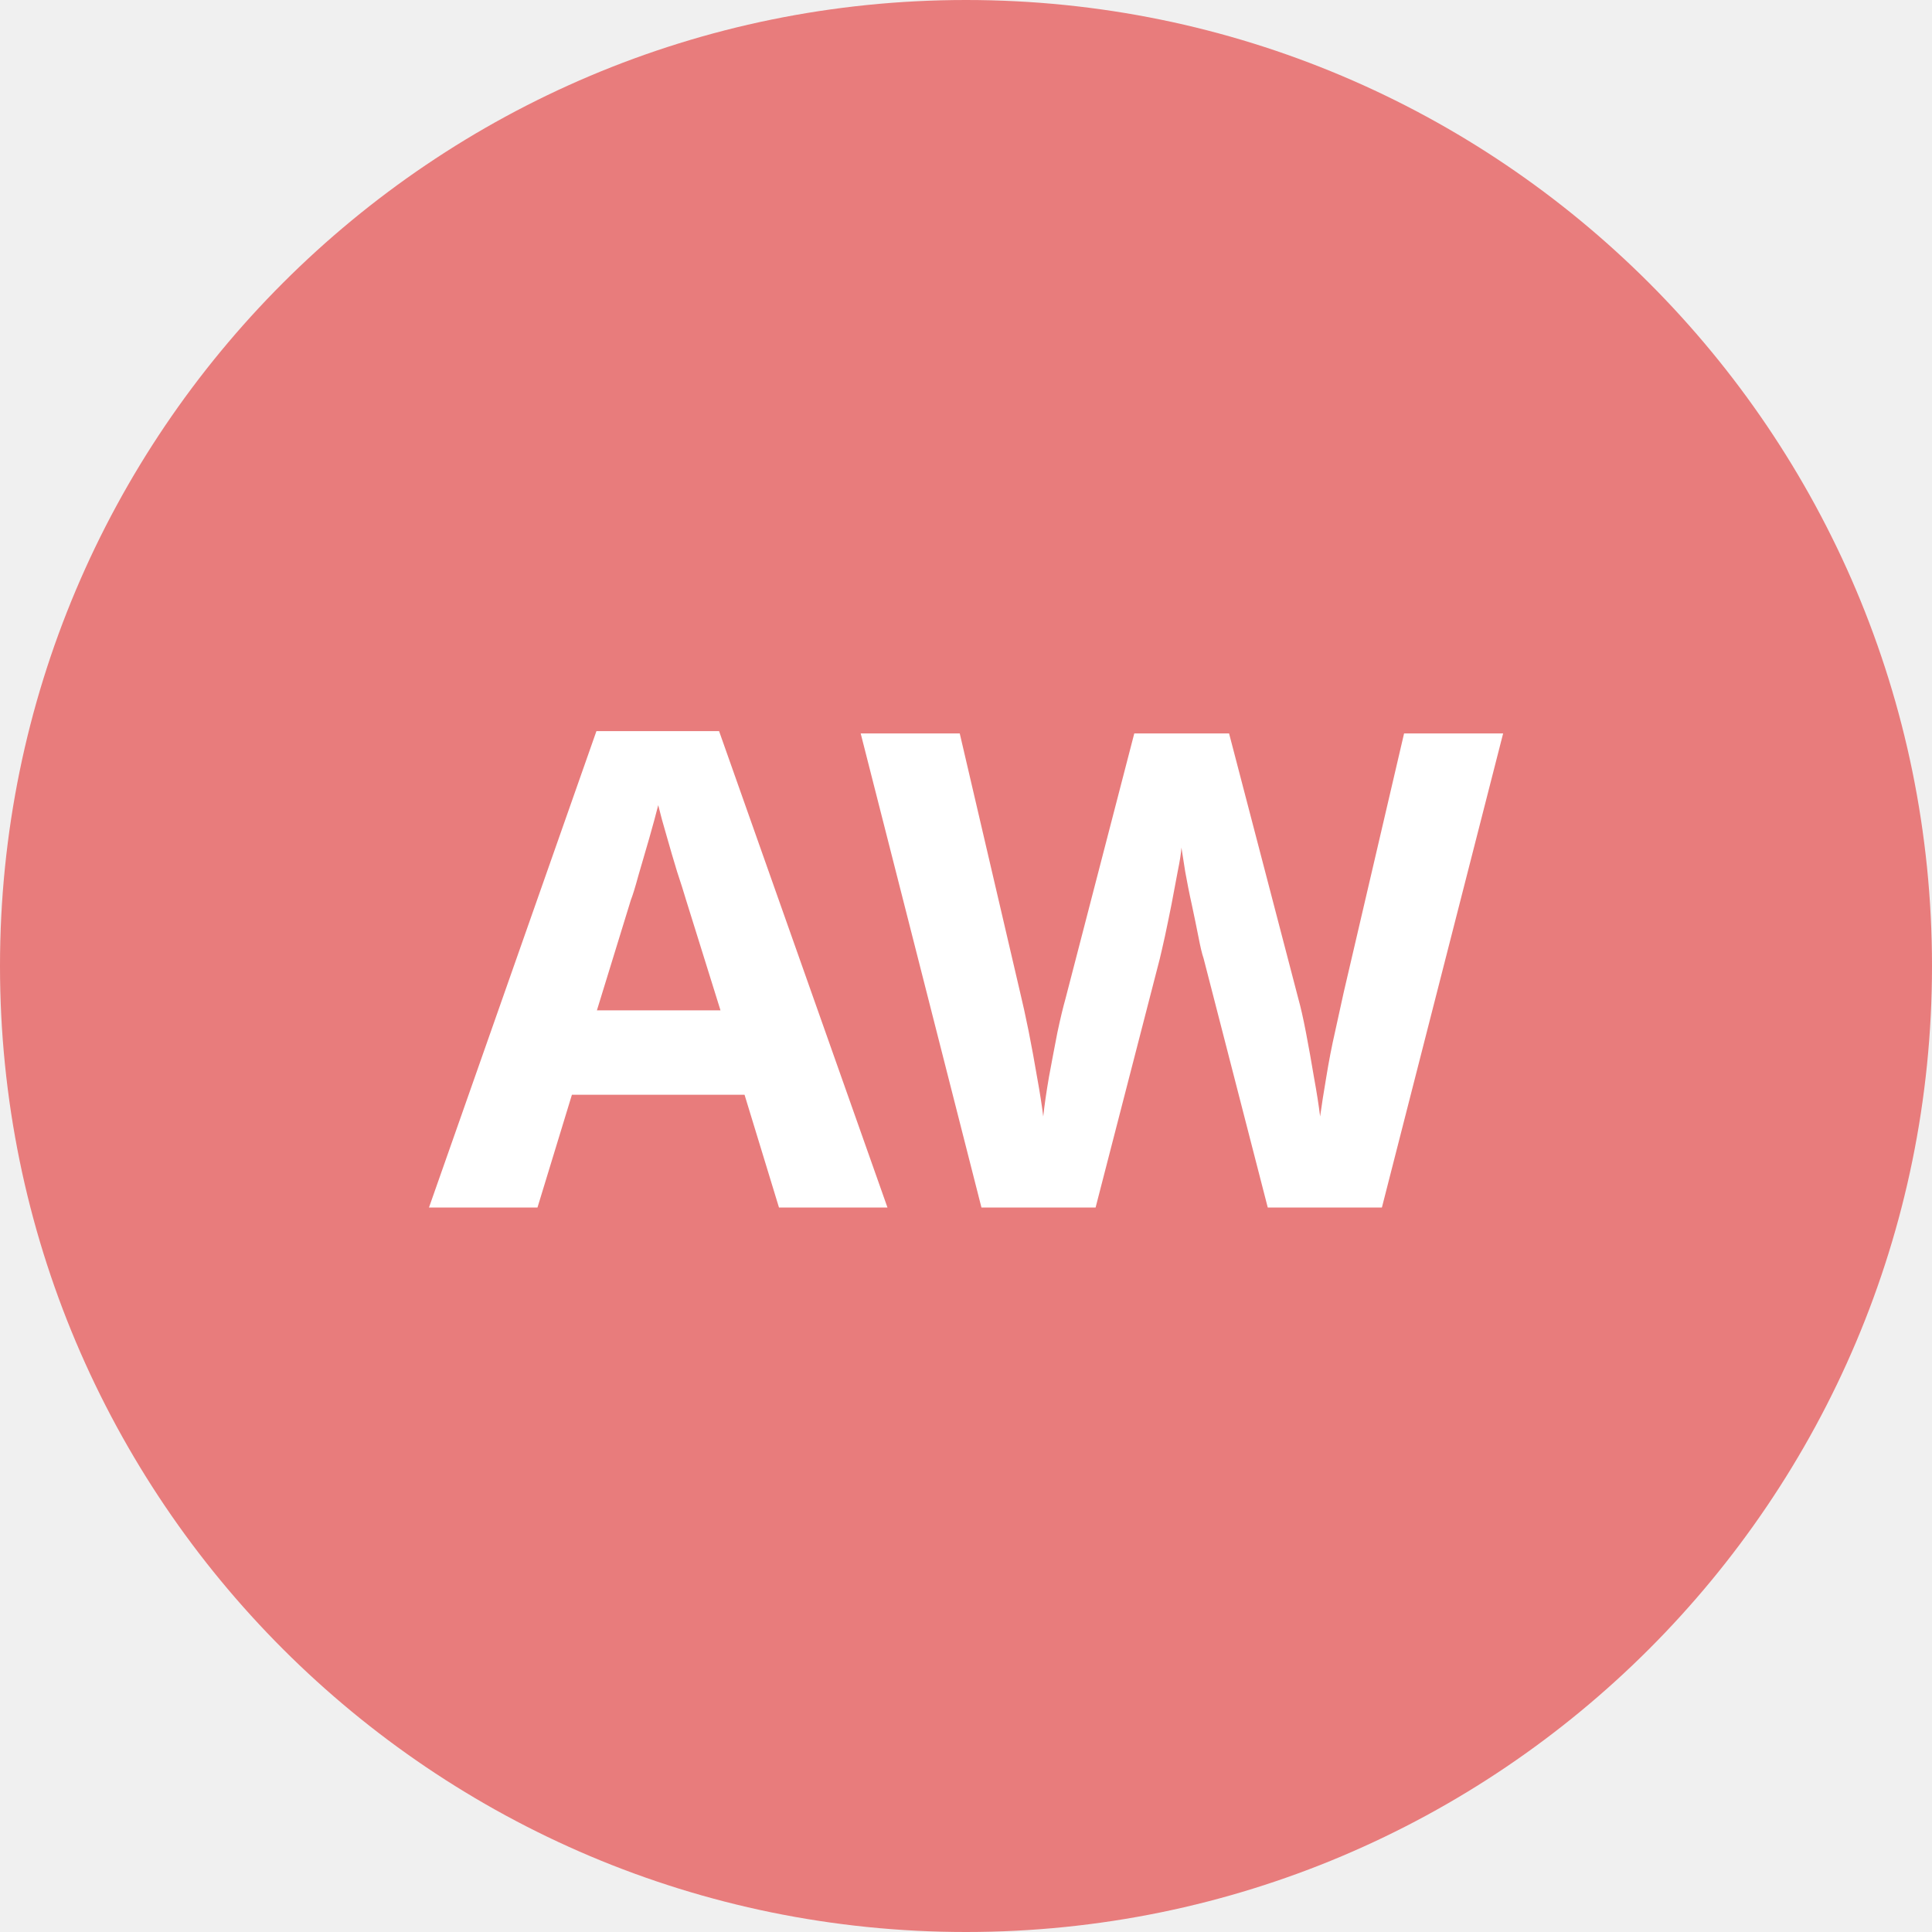
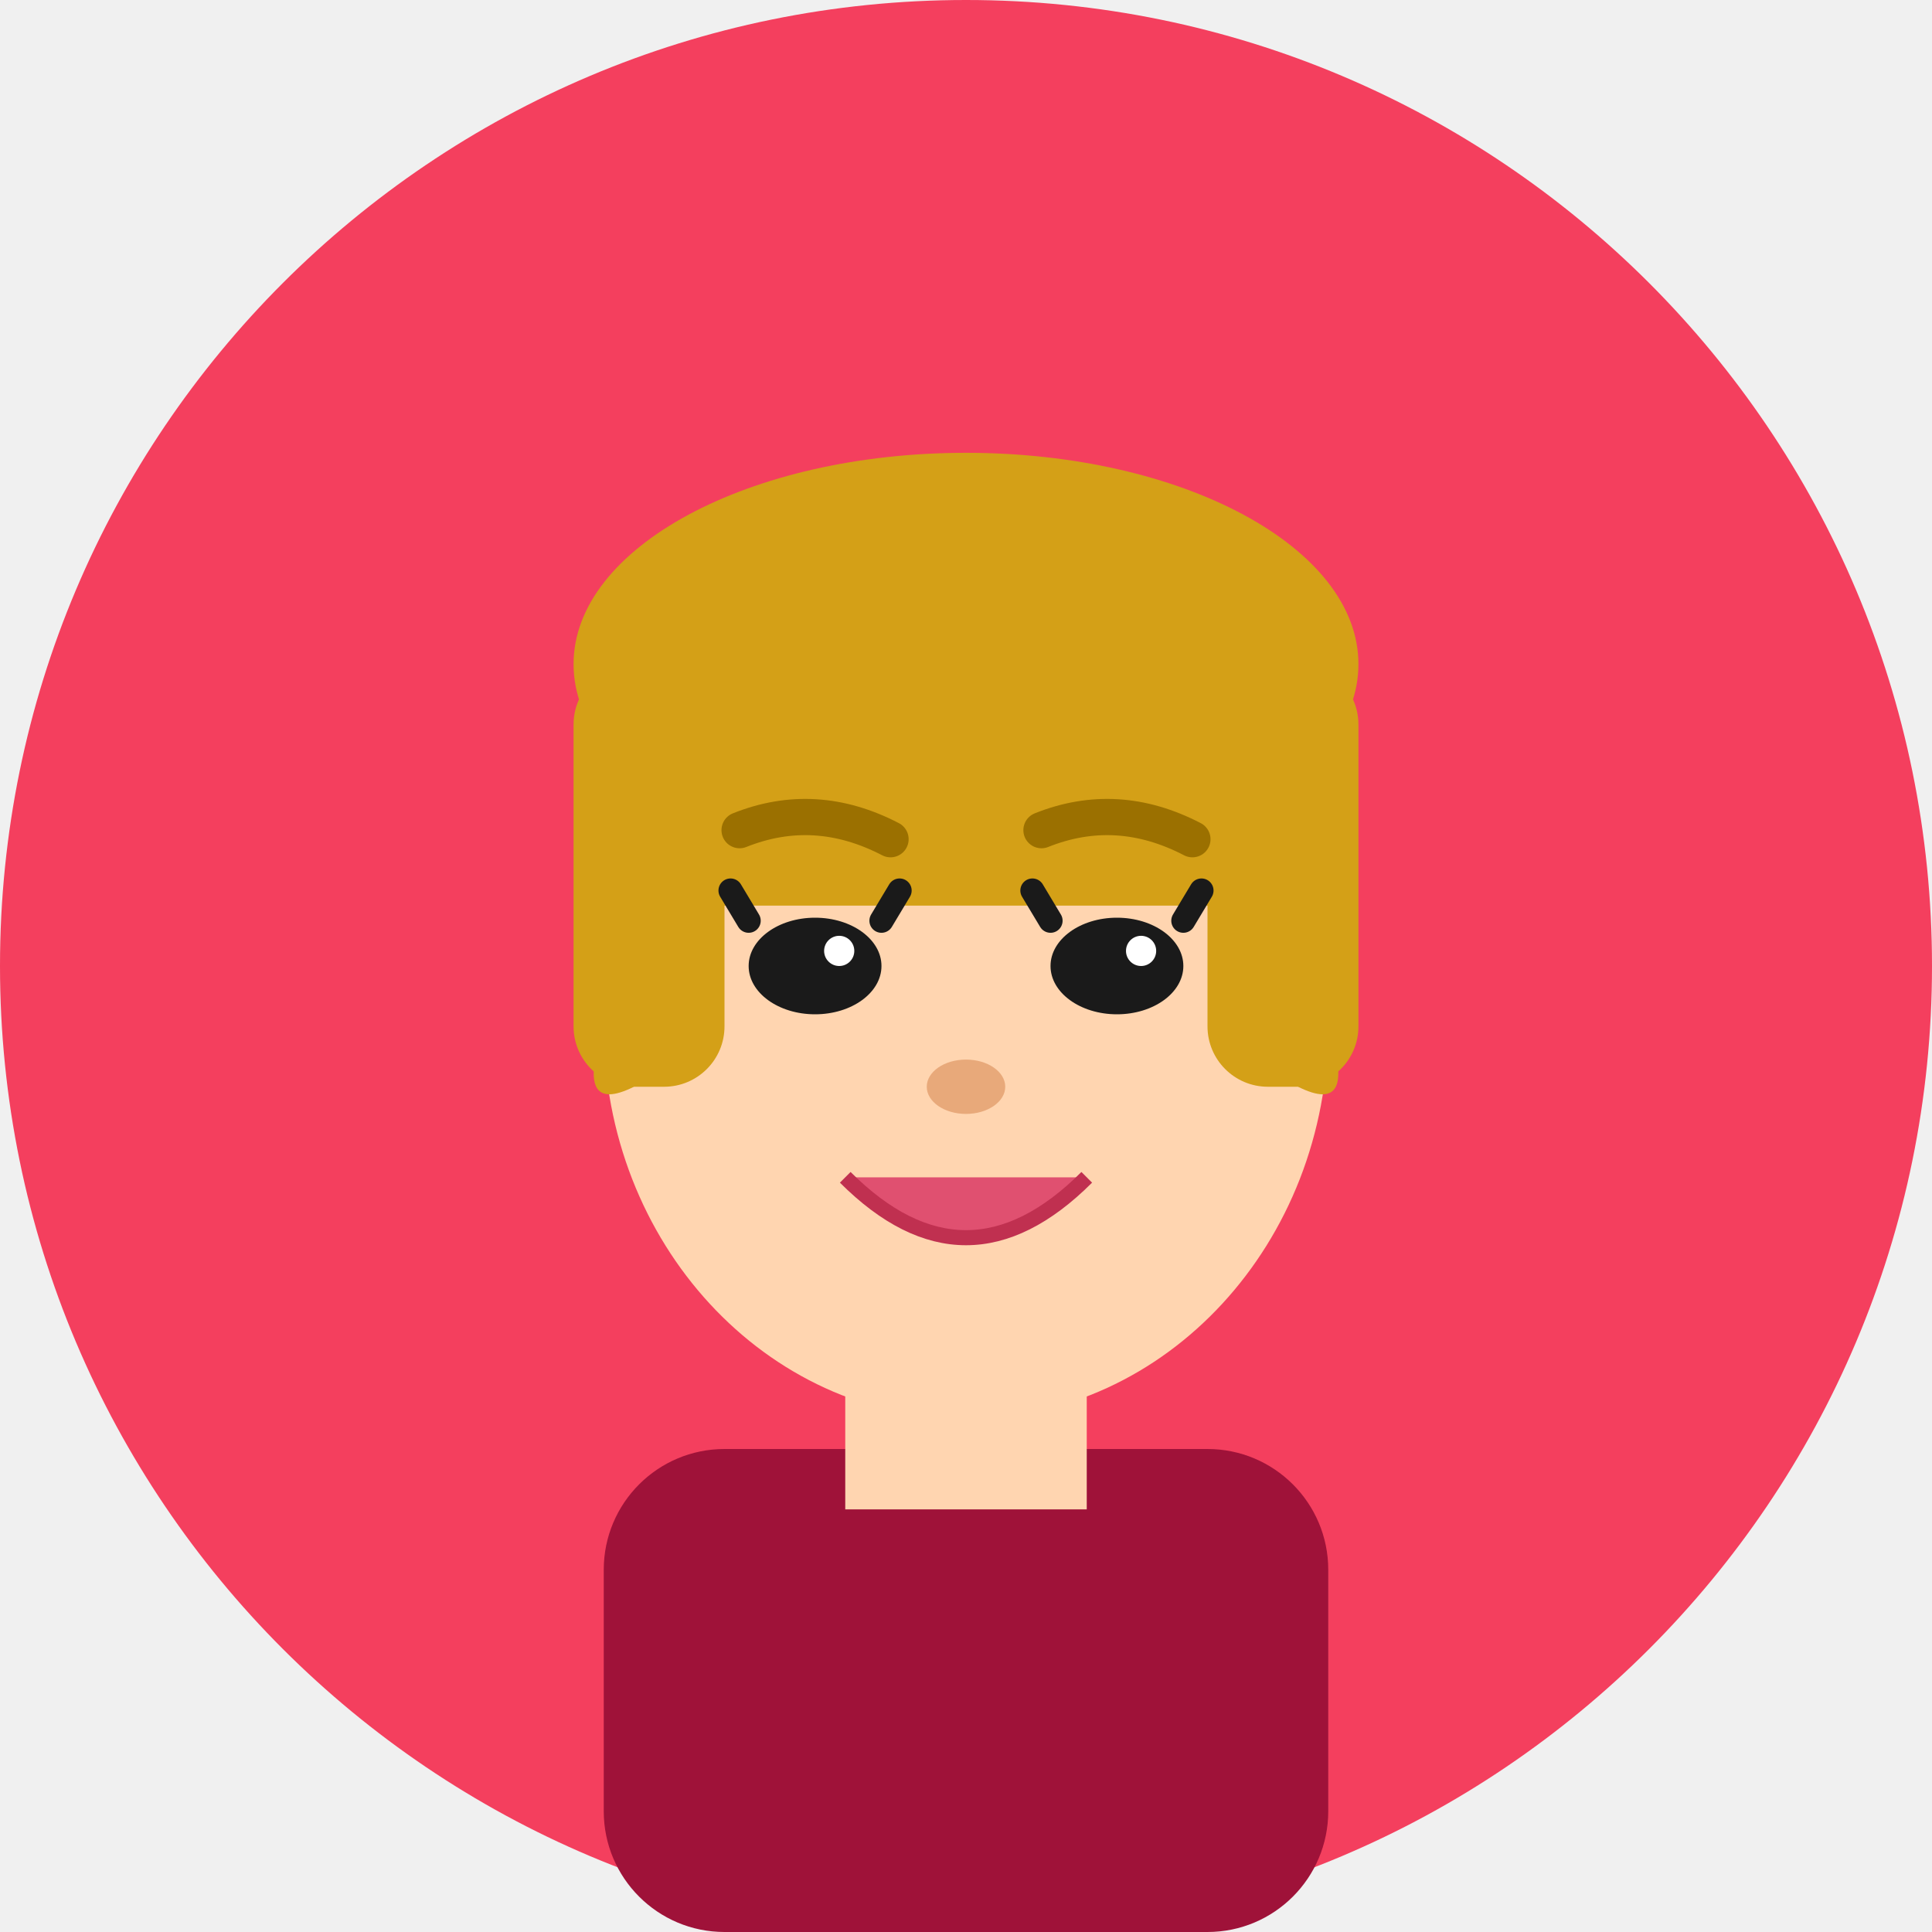
<svg xmlns="http://www.w3.org/2000/svg" width="64" height="64" viewBox="0 0 64 64">
-   <circle cx="32" cy="32" r="32" fill="#E87C7C" />
-   <text x="32" y="40" text-anchor="middle" font-family="sans-serif" font-size="22" font-weight="bold" fill="white">AW</text>
+   <circle cx="32" cy="32" r="32" fill="#F43F5E" />
+   <rect x="20" y="48" width="24" height="16" rx="4" fill="#9F1239" />
+   <rect x="28" y="42" width="8" height="8" fill="#FFD5B0" />
+   <ellipse cx="32" cy="34" rx="12" ry="13" fill="#FFD5B0" />
+   <ellipse cx="32" cy="22" rx="13" ry="7" fill="#D4A017" />
+   <rect x="19" y="22" width="5" height="14" rx="2" fill="#D4A017" />
+   <rect x="40" y="22" width="5" height="14" rx="2" fill="#D4A017" />
+   <rect x="20" y="22" width="24" height="8" fill="#D4A017" />
+   <path d="M20 34 Q19 37 21 36" fill="#D4A017" stroke="none" />
+   <path d="M44 34 Q45 37 43 36" fill="#D4A017" stroke="none" />
+   <ellipse cx="27" cy="32" rx="2.2" ry="1.6" fill="#1a1a1a" />
+   <ellipse cx="37" cy="32" rx="2.2" ry="1.6" fill="#1a1a1a" />
+   <circle cx="27.8" cy="31.5" r="0.5" fill="white" />
+   <circle cx="37.8" cy="31.5" r="0.5" fill="white" />
+   <path d="M24.8 30.5 L24.2 29.5" stroke="#1a1a1a" stroke-width="0.8" stroke-linecap="round" />
+   <path d="M29.2 30.5 L29.8 29.5" stroke="#1a1a1a" stroke-width="0.8" stroke-linecap="round" />
+   <path d="M34.8 30.5 L34.2 29.5" stroke="#1a1a1a" stroke-width="0.8" stroke-linecap="round" />
+   <path d="M39.2 30.5 L39.8 29.5" stroke="#1a1a1a" stroke-width="0.8" stroke-linecap="round" />
+   <ellipse cx="32" cy="36" rx="1.3" ry="0.9" fill="#e8a97a" />
+   <path d="M28 39 Q32 43 36 39" fill="#E05070" stroke="#C03050" stroke-width="0.5" />
+   <path d="M24.5 27.5 Q27 26.5 29.5 27.8" fill="none" stroke="#9B7000" stroke-width="1.2" stroke-linecap="round" />
+   <path d="M34.5 27.5 Q37 26.5 39.5 27.8" fill="none" stroke="#9B7000" stroke-width="1.2" stroke-linecap="round" />
</svg>
